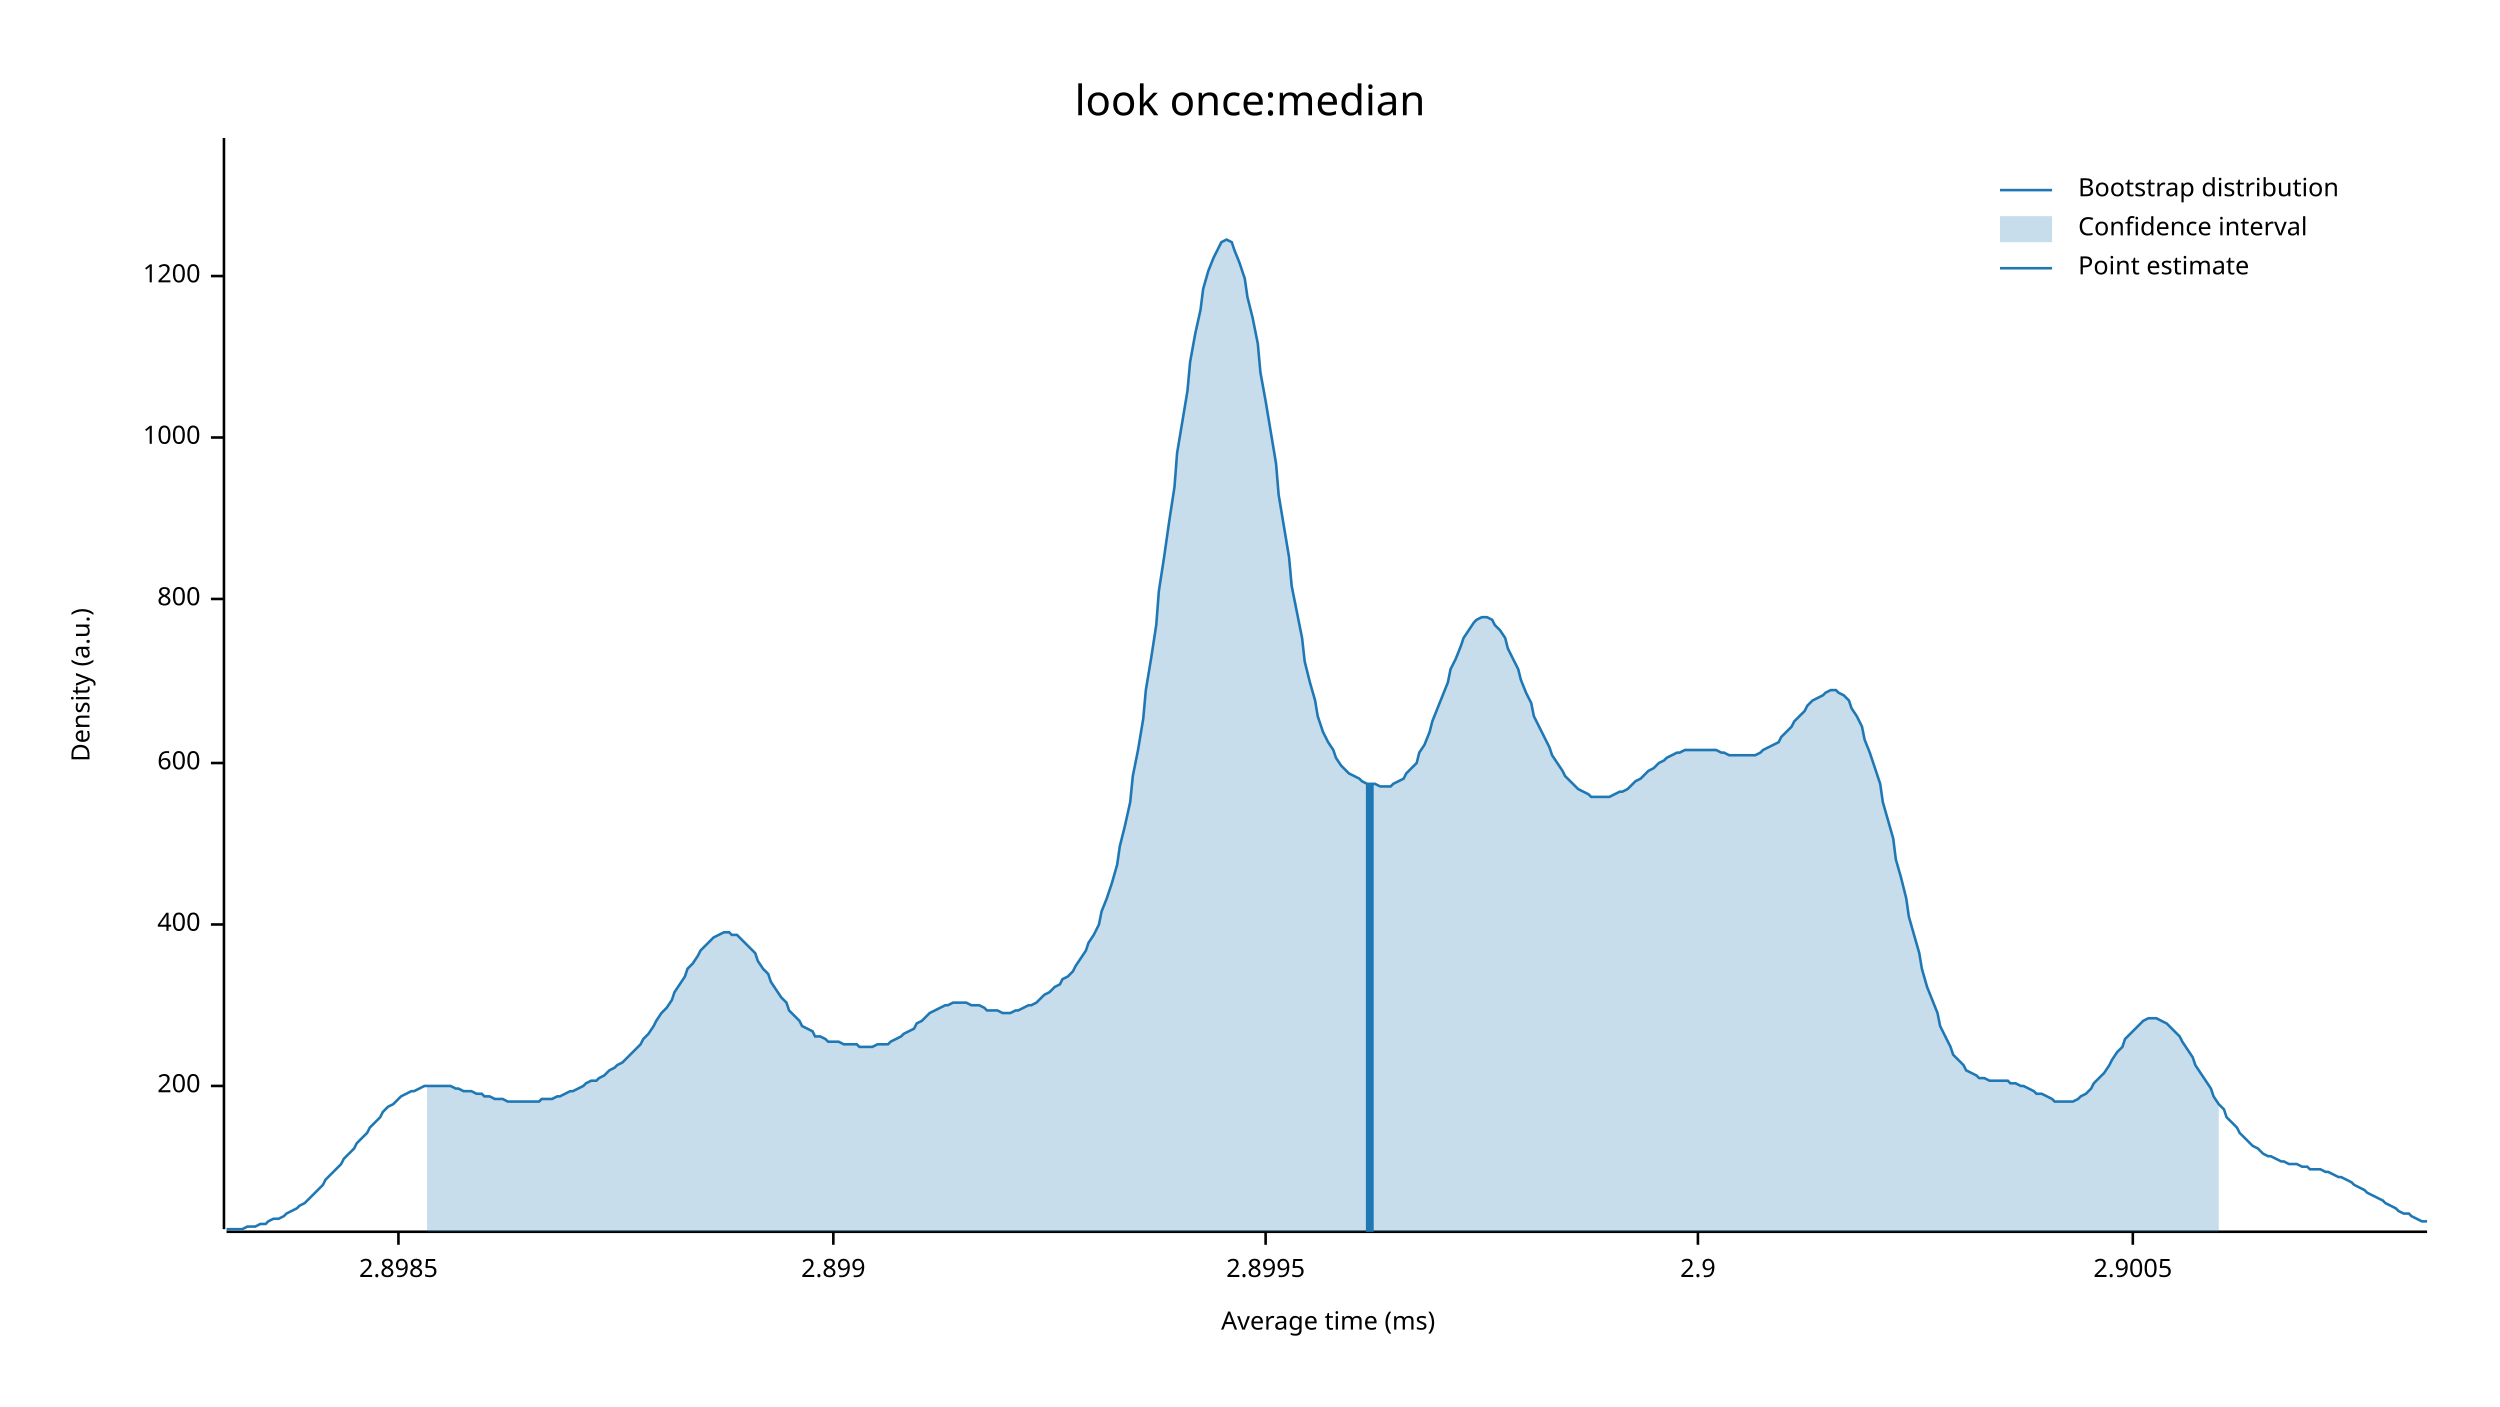
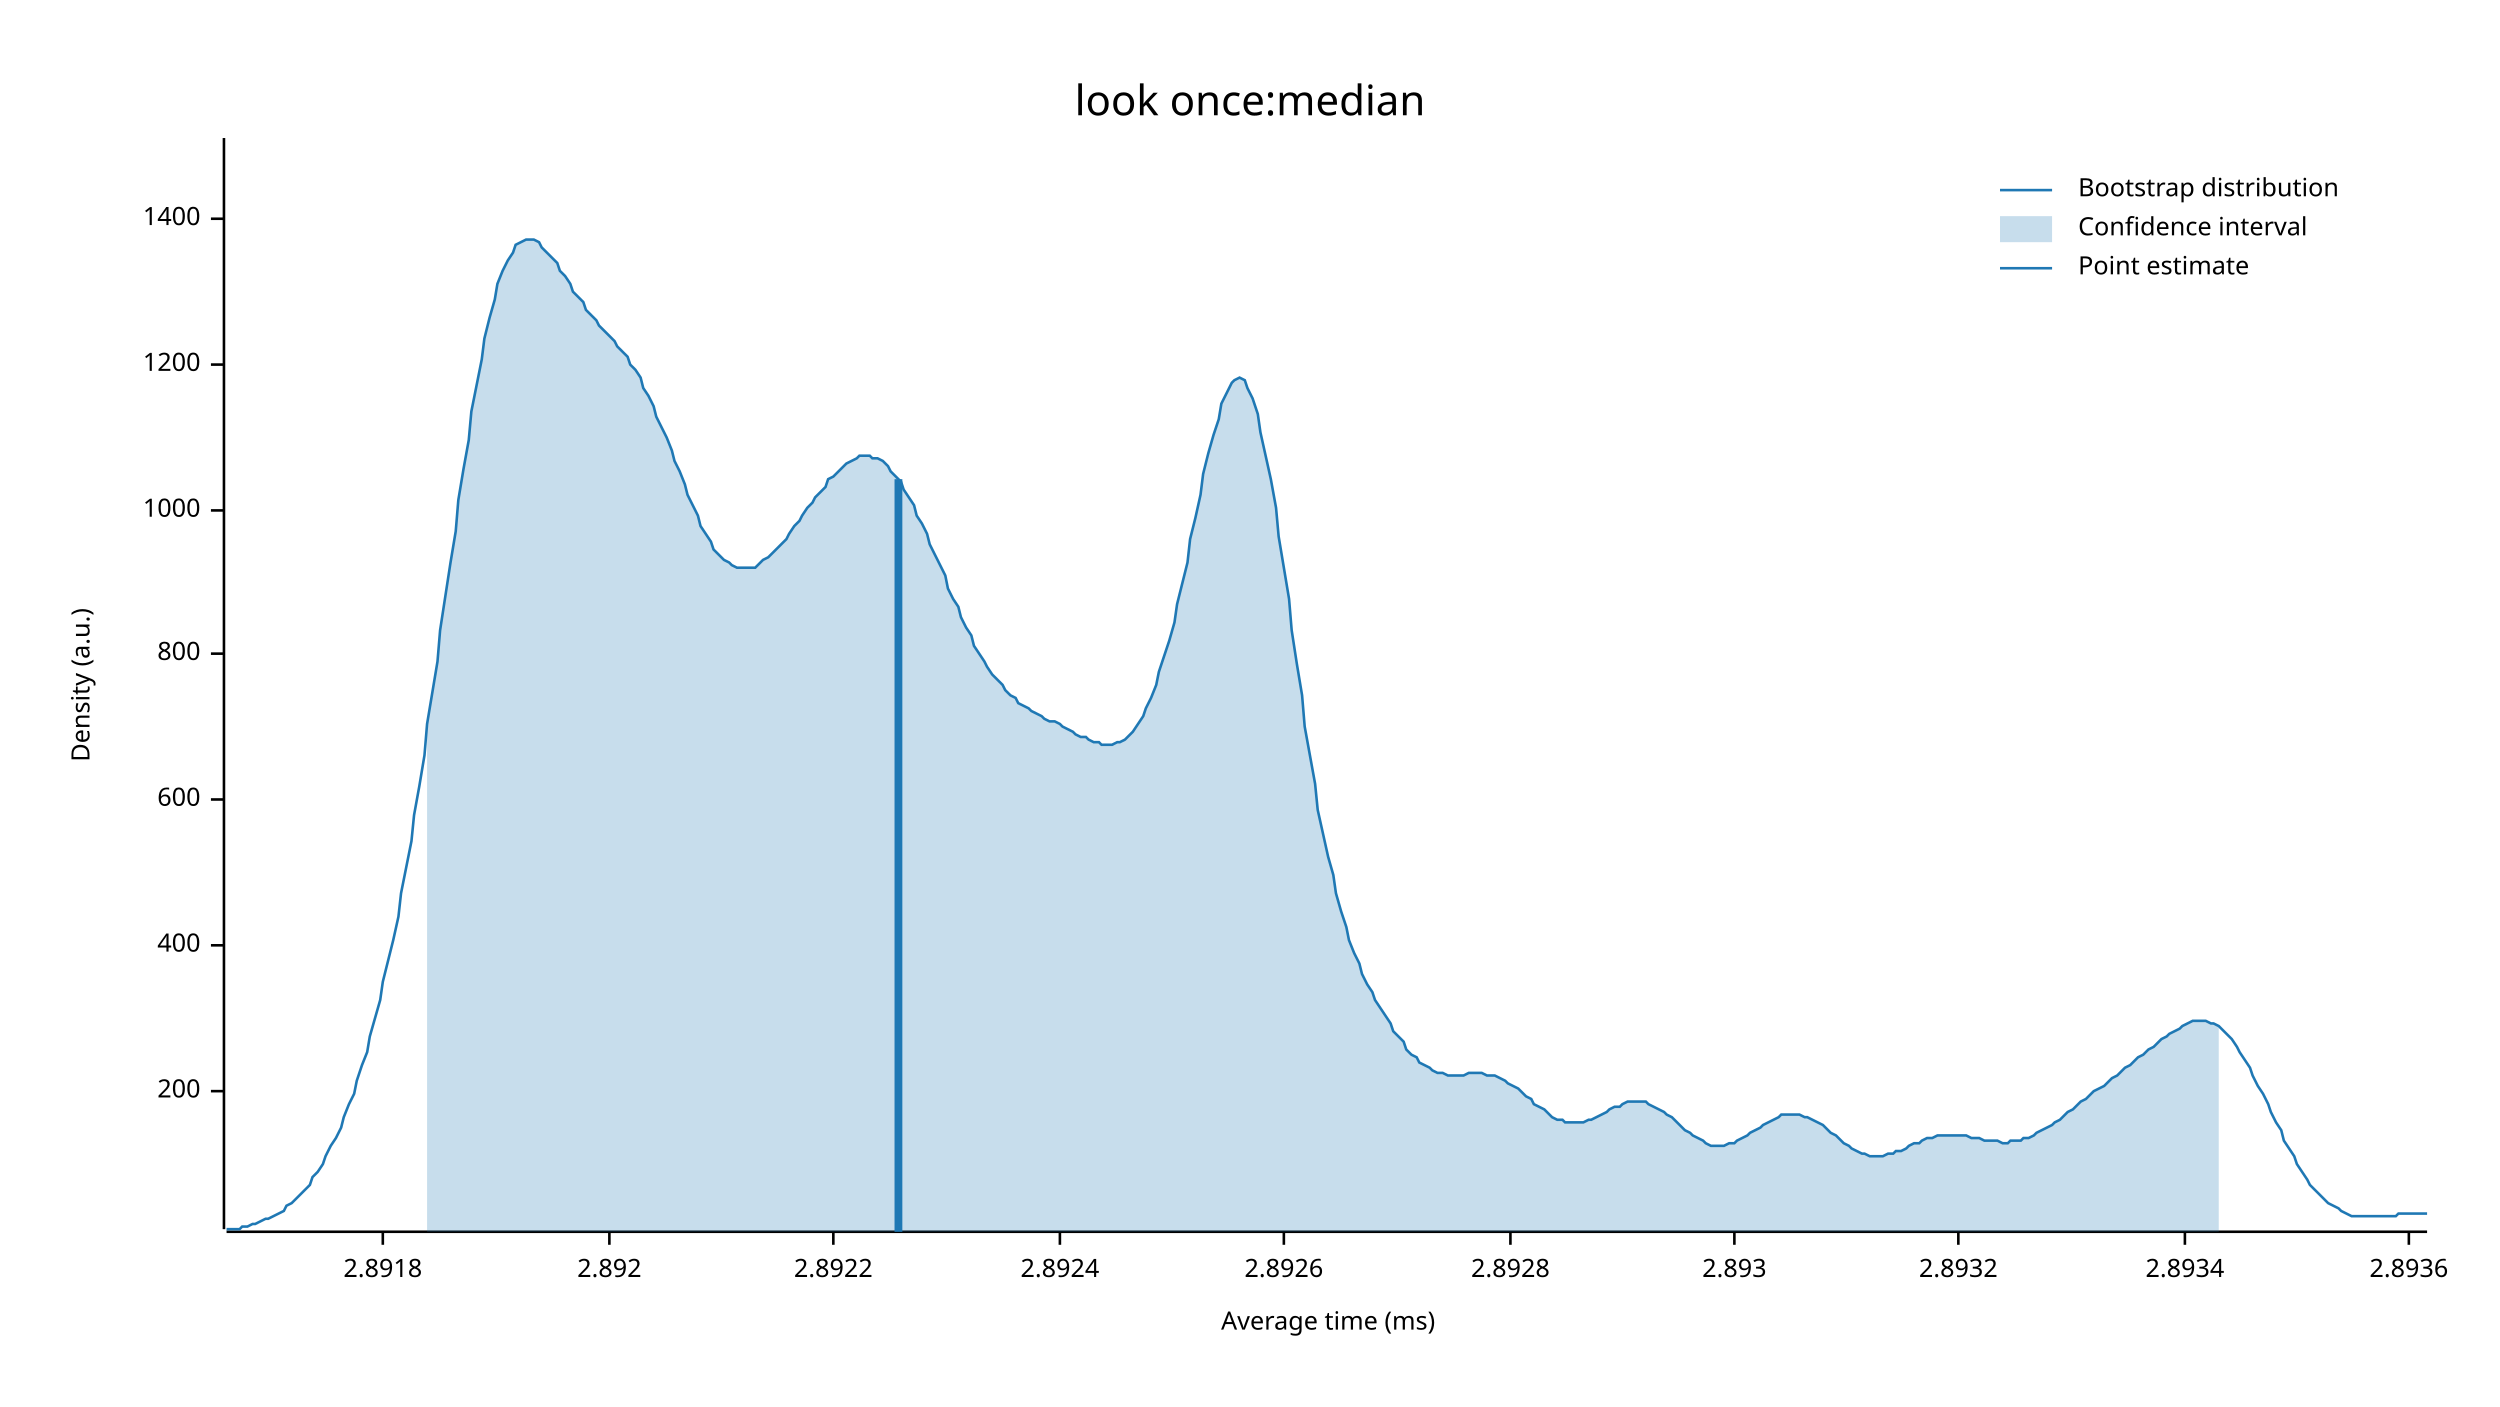
<svg xmlns="http://www.w3.org/2000/svg" width="960" height="540" viewBox="0 0 960 540">
  <text x="480" y="32" dy="0.76em" text-anchor="middle" font-family="sans-serif" font-size="16.129" opacity="1" fill="#000000">
look once:median
</text>
  <text x="27" y="263" dy="0.76em" text-anchor="middle" font-family="sans-serif" font-size="9.677" opacity="1" fill="#000000" transform="rotate(270, 27, 263)">
Density (a.u.)
</text>
  <text x="510" y="513" dy="-0.5ex" text-anchor="middle" font-family="sans-serif" font-size="9.677" opacity="1" fill="#000000">
Average time (ms)
</text>
  <polyline fill="none" opacity="1" stroke="#000000" stroke-width="1" points="86,53 86,472 " />
-   <text x="77" y="417" dy="0.5ex" text-anchor="end" font-family="sans-serif" font-size="9.677" opacity="1" fill="#000000">
+   <text x="77" y="419" dy="0.5ex" text-anchor="end" font-family="sans-serif" font-size="9.677" opacity="1" fill="#000000">
200
</text>
-   <polyline fill="none" opacity="1" stroke="#000000" stroke-width="1" points="81,417 86,417 " />
-   <text x="77" y="355" dy="0.5ex" text-anchor="end" font-family="sans-serif" font-size="9.677" opacity="1" fill="#000000">
+   <polyline fill="none" opacity="1" stroke="#000000" stroke-width="1" points="81,419 86,419 " />
+   <text x="77" y="363" dy="0.5ex" text-anchor="end" font-family="sans-serif" font-size="9.677" opacity="1" fill="#000000">
400
</text>
-   <polyline fill="none" opacity="1" stroke="#000000" stroke-width="1" points="81,355 86,355 " />
-   <text x="77" y="293" dy="0.5ex" text-anchor="end" font-family="sans-serif" font-size="9.677" opacity="1" fill="#000000">
+   <polyline fill="none" opacity="1" stroke="#000000" stroke-width="1" points="81,363 86,363 " />
+   <text x="77" y="307" dy="0.5ex" text-anchor="end" font-family="sans-serif" font-size="9.677" opacity="1" fill="#000000">
600
</text>
-   <polyline fill="none" opacity="1" stroke="#000000" stroke-width="1" points="81,293 86,293 " />
-   <text x="77" y="230" dy="0.5ex" text-anchor="end" font-family="sans-serif" font-size="9.677" opacity="1" fill="#000000">
+   <polyline fill="none" opacity="1" stroke="#000000" stroke-width="1" points="81,307 86,307 " />
+   <text x="77" y="251" dy="0.5ex" text-anchor="end" font-family="sans-serif" font-size="9.677" opacity="1" fill="#000000">
800
</text>
-   <polyline fill="none" opacity="1" stroke="#000000" stroke-width="1" points="81,230 86,230 " />
-   <text x="77" y="168" dy="0.5ex" text-anchor="end" font-family="sans-serif" font-size="9.677" opacity="1" fill="#000000">
+   <polyline fill="none" opacity="1" stroke="#000000" stroke-width="1" points="81,251 86,251 " />
+   <text x="77" y="196" dy="0.5ex" text-anchor="end" font-family="sans-serif" font-size="9.677" opacity="1" fill="#000000">
1000
</text>
-   <polyline fill="none" opacity="1" stroke="#000000" stroke-width="1" points="81,168 86,168 " />
-   <text x="77" y="106" dy="0.5ex" text-anchor="end" font-family="sans-serif" font-size="9.677" opacity="1" fill="#000000">
+   <polyline fill="none" opacity="1" stroke="#000000" stroke-width="1" points="81,196 86,196 " />
+   <text x="77" y="140" dy="0.5ex" text-anchor="end" font-family="sans-serif" font-size="9.677" opacity="1" fill="#000000">
1200
</text>
-   <polyline fill="none" opacity="1" stroke="#000000" stroke-width="1" points="81,106 86,106 " />
+   <polyline fill="none" opacity="1" stroke="#000000" stroke-width="1" points="81,140 86,140 " />
+   <text x="77" y="84" dy="0.5ex" text-anchor="end" font-family="sans-serif" font-size="9.677" opacity="1" fill="#000000">
+ 1400
+ </text>
+   <polyline fill="none" opacity="1" stroke="#000000" stroke-width="1" points="81,84 86,84 " />
  <polyline fill="none" opacity="1" stroke="#000000" stroke-width="1" points="87,473 932,473 " />
-   <text x="153" y="483" dy="0.76em" text-anchor="middle" font-family="sans-serif" font-size="9.677" opacity="1" fill="#000000">
- 2.8985
+   <text x="147" y="483" dy="0.76em" text-anchor="middle" font-family="sans-serif" font-size="9.677" opacity="1" fill="#000000">
+ 2.8918
</text>
-   <polyline fill="none" opacity="1" stroke="#000000" stroke-width="1" points="153,473 153,478 " />
+   <polyline fill="none" opacity="1" stroke="#000000" stroke-width="1" points="147,473 147,478 " />
+   <text x="234" y="483" dy="0.76em" text-anchor="middle" font-family="sans-serif" font-size="9.677" opacity="1" fill="#000000">
+ 2.892
+ </text>
+   <polyline fill="none" opacity="1" stroke="#000000" stroke-width="1" points="234,473 234,478 " />
  <text x="320" y="483" dy="0.76em" text-anchor="middle" font-family="sans-serif" font-size="9.677" opacity="1" fill="#000000">
- 2.899
+ 2.8922
</text>
  <polyline fill="none" opacity="1" stroke="#000000" stroke-width="1" points="320,473 320,478 " />
-   <text x="486" y="483" dy="0.76em" text-anchor="middle" font-family="sans-serif" font-size="9.677" opacity="1" fill="#000000">
- 2.8995
+   <text x="407" y="483" dy="0.76em" text-anchor="middle" font-family="sans-serif" font-size="9.677" opacity="1" fill="#000000">
+ 2.8924
</text>
-   <polyline fill="none" opacity="1" stroke="#000000" stroke-width="1" points="486,473 486,478 " />
-   <text x="652" y="483" dy="0.76em" text-anchor="middle" font-family="sans-serif" font-size="9.677" opacity="1" fill="#000000">
- 2.9
+   <polyline fill="none" opacity="1" stroke="#000000" stroke-width="1" points="407,473 407,478 " />
+   <text x="493" y="483" dy="0.76em" text-anchor="middle" font-family="sans-serif" font-size="9.677" opacity="1" fill="#000000">
+ 2.8926
</text>
-   <polyline fill="none" opacity="1" stroke="#000000" stroke-width="1" points="652,473 652,478 " />
-   <text x="819" y="483" dy="0.76em" text-anchor="middle" font-family="sans-serif" font-size="9.677" opacity="1" fill="#000000">
- 2.9005
+   <polyline fill="none" opacity="1" stroke="#000000" stroke-width="1" points="493,473 493,478 " />
+   <text x="580" y="483" dy="0.76em" text-anchor="middle" font-family="sans-serif" font-size="9.677" opacity="1" fill="#000000">
+ 2.8928
</text>
-   <polyline fill="none" opacity="1" stroke="#000000" stroke-width="1" points="819,473 819,478 " />
-   <polyline fill="none" opacity="1" stroke="#1F78B4" stroke-width="1" points="87,472 88,472 90,472 92,472 93,472 95,471 97,471 98,471 100,470 102,470 103,469 105,468 107,468 109,467 110,466 112,465 114,464 115,463 117,462 119,460 120,459 122,457 124,455 125,453 127,451 129,449 131,447 132,445 134,443 136,441 137,439 139,437 141,435 142,433 144,431 146,429 147,427 149,425 151,424 153,422 154,421 156,420 158,419 159,419 161,418 163,417 164,417 166,417 168,417 169,417 171,417 173,417 175,418 176,418 178,419 180,419 181,419 183,420 185,420 186,421 188,421 190,422 191,422 193,422 195,423 197,423 198,423 200,423 202,423 203,423 205,423 207,423 208,422 210,422 212,422 214,421 215,421 217,420 219,419 220,419 222,418 224,417 225,416 227,415 229,415 230,414 232,413 234,411 236,410 237,409 239,408 241,406 242,405 244,403 246,401 247,399 249,397 251,394 252,392 254,389 256,387 258,384 259,381 261,378 263,375 264,372 266,370 268,367 269,365 271,363 273,361 274,360 276,359 278,358 280,358 281,359 283,359 285,361 286,362 288,364 290,366 291,369 293,372 295,374 296,377 298,380 300,383 302,385 303,388 305,390 307,392 308,394 310,395 312,396 313,398 315,398 317,399 318,400 320,400 322,400 324,401 325,401 327,401 329,401 330,402 332,402 334,402 335,402 337,401 339,401 341,401 342,400 344,399 346,398 347,397 349,396 351,395 352,393 354,392 356,390 357,389 359,388 361,387 363,386 364,386 366,385 368,385 369,385 371,385 373,386 374,386 376,386 378,387 379,388 381,388 383,388 385,389 386,389 388,389 390,388 391,388 393,387 395,386 396,386 398,385 400,383 401,382 403,381 405,379 407,378 408,376 410,375 412,373 413,371 415,368 417,365 418,362 420,359 422,355 423,350 425,345 427,339 429,332 430,325 432,317 434,308 435,298 437,288 439,276 440,265 442,253 444,240 445,227 447,214 449,200 451,187 452,174 454,162 456,150 457,139 459,128 461,119 462,111 464,104 466,99 468,95 469,93 471,92 473,93 474,96 476,101 478,107 479,114 481,122 483,132 484,143 486,154 488,166 490,178 491,190 493,202 495,214 496,225 498,235 500,245 501,254 503,262 505,269 506,275 508,281 510,285 512,288 513,291 515,294 517,296 518,297 520,298 522,299 523,300 525,301 527,301 528,301 530,302 532,302 534,302 535,301 537,300 539,299 540,297 542,295 544,293 545,289 547,286 549,281 550,277 552,272 554,267 556,262 557,257 559,253 561,248 562,245 564,242 566,239 567,238 569,237 571,237 573,238 574,240 576,242 578,245 579,249 581,253 583,257 584,261 586,266 588,270 589,275 591,279 593,283 595,287 596,290 598,293 600,296 601,298 603,300 605,302 606,303 608,304 610,305 611,306 613,306 615,306 617,306 618,306 620,305 622,304 623,304 625,303 627,301 628,300 630,299 632,297 633,296 635,295 637,293 639,292 640,291 642,290 644,289 645,289 647,288 649,288 650,288 652,288 654,288 655,288 657,288 659,288 661,289 662,289 664,290 666,290 667,290 669,290 671,290 672,290 674,290 676,289 677,288 679,287 681,286 683,285 684,283 686,281 688,279 689,277 691,275 693,273 694,271 696,269 698,268 700,267 701,266 703,265 705,265 706,266 708,267 710,269 711,272 713,275 715,279 716,284 718,289 720,295 722,301 723,308 725,315 727,322 728,330 730,337 732,345 733,352 735,359 737,366 738,372 740,379 742,384 744,389 745,394 747,398 749,402 750,405 752,407 754,409 755,411 757,412 759,413 760,414 762,414 764,415 766,415 767,415 769,415 771,415 772,416 774,416 776,417 777,417 779,418 781,419 782,420 784,420 786,421 788,422 789,423 791,423 793,423 794,423 796,423 798,422 799,421 801,420 803,418 804,416 806,414 808,412 810,409 811,407 813,404 815,402 816,399 818,397 820,395 821,394 823,392 825,391 827,391 828,391 830,392 832,393 833,394 835,396 837,398 838,400 840,403 842,406 843,409 845,412 847,415 849,418 850,421 852,424 854,426 855,429 857,431 859,433 860,435 862,437 864,439 865,440 867,441 869,443 871,444 872,444 874,445 876,446 877,446 879,447 881,447 882,447 884,448 886,448 887,449 889,449 891,449 893,450 894,450 896,451 898,452 899,452 901,453 903,454 904,455 906,456 908,457 909,458 911,459 913,460 915,461 916,462 918,463 920,464 921,465 923,466 925,466 926,467 928,468 930,469 932,469 " />
-   <polygon opacity="0.25" fill="#1F78B4" points="164,417 166,417 168,417 169,417 171,417 173,417 175,418 176,418 178,419 180,419 181,419 183,420 185,420 186,421 188,421 190,422 191,422 193,422 195,423 197,423 198,423 200,423 202,423 203,423 205,423 207,423 208,422 210,422 212,422 214,421 215,421 217,420 219,419 220,419 222,418 224,417 225,416 227,415 229,415 230,414 232,413 234,411 236,410 237,409 239,408 241,406 242,405 244,403 246,401 247,399 249,397 251,394 252,392 254,389 256,387 258,384 259,381 261,378 263,375 264,372 266,370 268,367 269,365 271,363 273,361 274,360 276,359 278,358 280,358 281,359 283,359 285,361 286,362 288,364 290,366 291,369 293,372 295,374 296,377 298,380 300,383 302,385 303,388 305,390 307,392 308,394 310,395 312,396 313,398 315,398 317,399 318,400 320,400 322,400 324,401 325,401 327,401 329,401 330,402 332,402 334,402 335,402 337,401 339,401 341,401 342,400 344,399 346,398 347,397 349,396 351,395 352,393 354,392 356,390 357,389 359,388 361,387 363,386 364,386 366,385 368,385 369,385 371,385 373,386 374,386 376,386 378,387 379,388 381,388 383,388 385,389 386,389 388,389 390,388 391,388 393,387 395,386 396,386 398,385 400,383 401,382 403,381 405,379 407,378 408,376 410,375 412,373 413,371 415,368 417,365 418,362 420,359 422,355 423,350 425,345 427,339 429,332 430,325 432,317 434,308 435,298 437,288 439,276 440,265 442,253 444,240 445,227 447,214 449,200 451,187 452,174 454,162 456,150 457,139 459,128 461,119 462,111 464,104 466,99 468,95 469,93 471,92 473,93 474,96 476,101 478,107 479,114 481,122 483,132 484,143 486,154 488,166 490,178 491,190 493,202 495,214 496,225 498,235 500,245 501,254 503,262 505,269 506,275 508,281 510,285 512,288 513,291 515,294 517,296 518,297 520,298 522,299 523,300 525,301 527,301 528,301 530,302 532,302 534,302 535,301 537,300 539,299 540,297 542,295 544,293 545,289 547,286 549,281 550,277 552,272 554,267 556,262 557,257 559,253 561,248 562,245 564,242 566,239 567,238 569,237 571,237 573,238 574,240 576,242 578,245 579,249 581,253 583,257 584,261 586,266 588,270 589,275 591,279 593,283 595,287 596,290 598,293 600,296 601,298 603,300 605,302 606,303 608,304 610,305 611,306 613,306 615,306 617,306 618,306 620,305 622,304 623,304 625,303 627,301 628,300 630,299 632,297 633,296 635,295 637,293 639,292 640,291 642,290 644,289 645,289 647,288 649,288 650,288 652,288 654,288 655,288 657,288 659,288 661,289 662,289 664,290 666,290 667,290 669,290 671,290 672,290 674,290 676,289 677,288 679,287 681,286 683,285 684,283 686,281 688,279 689,277 691,275 693,273 694,271 696,269 698,268 700,267 701,266 703,265 705,265 706,266 708,267 710,269 711,272 713,275 715,279 716,284 718,289 720,295 722,301 723,308 725,315 727,322 728,330 730,337 732,345 733,352 735,359 737,366 738,372 740,379 742,384 744,389 745,394 747,398 749,402 750,405 752,407 754,409 755,411 757,412 759,413 760,414 762,414 764,415 766,415 767,415 769,415 771,415 772,416 774,416 776,417 777,417 779,418 781,419 782,420 784,420 786,421 788,422 789,423 791,423 793,423 794,423 796,423 798,422 799,421 801,420 803,418 804,416 806,414 808,412 810,409 811,407 813,404 815,402 816,399 818,397 820,395 821,394 823,392 825,391 827,391 828,391 830,392 832,393 833,394 835,396 837,398 838,400 840,403 842,406 843,409 845,412 847,415 849,418 850,421 852,424 852,473 164,473 " />
-   <polyline fill="none" opacity="1" stroke="#1F78B4" stroke-width="3" points="526,473 526,301 " />
+   <polyline fill="none" opacity="1" stroke="#000000" stroke-width="1" points="580,473 580,478 " />
+   <text x="666" y="483" dy="0.76em" text-anchor="middle" font-family="sans-serif" font-size="9.677" opacity="1" fill="#000000">
+ 2.893
+ </text>
+   <polyline fill="none" opacity="1" stroke="#000000" stroke-width="1" points="666,473 666,478 " />
+   <text x="752" y="483" dy="0.76em" text-anchor="middle" font-family="sans-serif" font-size="9.677" opacity="1" fill="#000000">
+ 2.8932
+ </text>
+   <polyline fill="none" opacity="1" stroke="#000000" stroke-width="1" points="752,473 752,478 " />
+   <text x="839" y="483" dy="0.76em" text-anchor="middle" font-family="sans-serif" font-size="9.677" opacity="1" fill="#000000">
+ 2.8934
+ </text>
+   <polyline fill="none" opacity="1" stroke="#000000" stroke-width="1" points="839,473 839,478 " />
+   <text x="925" y="483" dy="0.76em" text-anchor="middle" font-family="sans-serif" font-size="9.677" opacity="1" fill="#000000">
+ 2.8936
+ </text>
+   <polyline fill="none" opacity="1" stroke="#000000" stroke-width="1" points="925,473 925,478 " />
+   <polyline fill="none" opacity="1" stroke="#1F78B4" stroke-width="1" points="87,472 88,472 90,472 92,472 93,471 95,471 97,470 98,470 100,469 102,468 103,468 105,467 107,466 109,465 110,463 112,462 114,460 115,459 117,457 119,455 120,452 122,450 124,447 125,444 127,440 129,437 131,433 132,429 134,424 136,420 137,415 139,409 141,404 142,398 144,391 146,384 147,377 149,369 151,361 153,352 154,343 156,333 158,323 159,313 161,302 163,290 164,278 166,266 168,254 169,242 171,229 173,216 175,204 176,192 178,180 180,169 181,158 183,148 185,138 186,130 188,122 190,115 191,109 193,104 195,100 197,97 198,94 200,93 202,92 203,92 205,92 207,93 208,95 210,97 212,99 214,101 215,104 217,106 219,109 220,112 222,114 224,116 225,119 227,121 229,123 230,125 232,127 234,129 236,131 237,133 239,135 241,137 242,140 244,142 246,145 247,149 249,152 251,156 252,160 254,164 256,168 258,173 259,177 261,181 263,186 264,190 266,194 268,198 269,202 271,205 273,208 274,211 276,213 278,215 280,216 281,217 283,218 285,218 286,218 288,218 290,218 291,217 293,215 295,214 296,213 298,211 300,209 302,207 303,205 305,202 307,200 308,198 310,195 312,193 313,191 315,189 317,187 318,184 320,183 322,181 324,179 325,178 327,177 329,176 330,175 332,175 334,175 335,176 337,176 339,177 341,179 342,181 344,183 346,185 347,188 349,191 351,194 352,198 354,201 356,205 357,209 359,213 361,217 363,221 364,226 366,230 368,233 369,237 371,241 373,244 374,248 376,251 378,254 379,256 381,259 383,261 385,263 386,265 388,267 390,268 391,270 393,271 395,272 396,273 398,274 400,275 401,276 403,277 405,277 407,278 408,279 410,280 412,281 413,282 415,283 417,283 418,284 420,285 422,285 423,286 425,286 427,286 429,285 430,285 432,284 434,282 435,281 437,278 439,275 440,272 442,268 444,263 445,258 447,252 449,246 451,239 452,232 454,224 456,216 457,207 459,199 461,190 462,182 464,174 466,167 468,161 469,155 471,151 473,147 474,146 476,145 478,146 479,149 481,153 483,159 484,166 486,175 488,184 490,195 491,206 493,218 495,230 496,242 498,255 500,267 501,279 503,290 505,301 506,311 508,320 510,329 512,336 513,343 515,350 517,356 518,361 520,366 522,370 523,374 525,378 527,381 528,384 530,387 532,390 534,393 535,396 537,398 539,400 540,403 542,405 544,406 545,408 547,409 549,410 550,411 552,412 554,412 556,413 557,413 559,413 561,413 562,413 564,412 566,412 567,412 569,412 571,413 573,413 574,413 576,414 578,415 579,416 581,417 583,418 584,419 586,421 588,422 589,424 591,425 593,426 595,428 596,429 598,430 600,430 601,431 603,431 605,431 606,431 608,431 610,430 611,430 613,429 615,428 617,427 618,426 620,425 622,425 623,424 625,423 627,423 628,423 630,423 632,423 633,424 635,425 637,426 639,427 640,428 642,429 644,431 645,432 647,434 649,435 650,436 652,437 654,438 655,439 657,440 659,440 661,440 662,440 664,439 666,439 667,438 669,437 671,436 672,435 674,434 676,433 677,432 679,431 681,430 683,429 684,428 686,428 688,428 689,428 691,428 693,429 694,429 696,430 698,431 700,432 701,433 703,435 705,436 706,437 708,439 710,440 711,441 713,442 715,443 716,443 718,444 720,444 722,444 723,444 725,443 727,443 728,442 730,442 732,441 733,440 735,439 737,439 738,438 740,437 742,437 744,436 745,436 747,436 749,436 750,436 752,436 754,436 755,436 757,437 759,437 760,437 762,438 764,438 766,438 767,438 769,439 771,439 772,438 774,438 776,438 777,437 779,437 781,436 782,435 784,434 786,433 788,432 789,431 791,430 793,428 794,427 796,426 798,424 799,423 801,422 803,420 804,419 806,418 808,417 810,415 811,414 813,413 815,411 816,410 818,409 820,407 821,406 823,405 825,403 827,402 828,401 830,399 832,398 833,397 835,396 837,395 838,394 840,393 842,392 843,392 845,392 847,392 849,393 850,393 852,394 854,396 855,397 857,399 859,402 860,404 862,407 864,410 865,413 867,417 869,420 871,424 872,427 874,431 876,434 877,438 879,441 881,444 882,447 884,450 886,453 887,455 889,457 891,459 893,461 894,462 896,463 898,464 899,465 901,466 903,467 904,467 906,467 908,467 909,467 911,467 913,467 915,467 916,467 918,467 920,467 921,466 923,466 925,466 926,466 928,466 930,466 932,466 " />
+   <polygon opacity="0.25" fill="#1F78B4" points="164,278 166,266 168,254 169,242 171,229 173,216 175,204 176,192 178,180 180,169 181,158 183,148 185,138 186,130 188,122 190,115 191,109 193,104 195,100 197,97 198,94 200,93 202,92 203,92 205,92 207,93 208,95 210,97 212,99 214,101 215,104 217,106 219,109 220,112 222,114 224,116 225,119 227,121 229,123 230,125 232,127 234,129 236,131 237,133 239,135 241,137 242,140 244,142 246,145 247,149 249,152 251,156 252,160 254,164 256,168 258,173 259,177 261,181 263,186 264,190 266,194 268,198 269,202 271,205 273,208 274,211 276,213 278,215 280,216 281,217 283,218 285,218 286,218 288,218 290,218 291,217 293,215 295,214 296,213 298,211 300,209 302,207 303,205 305,202 307,200 308,198 310,195 312,193 313,191 315,189 317,187 318,184 320,183 322,181 324,179 325,178 327,177 329,176 330,175 332,175 334,175 335,176 337,176 339,177 341,179 342,181 344,183 346,185 347,188 349,191 351,194 352,198 354,201 356,205 357,209 359,213 361,217 363,221 364,226 366,230 368,233 369,237 371,241 373,244 374,248 376,251 378,254 379,256 381,259 383,261 385,263 386,265 388,267 390,268 391,270 393,271 395,272 396,273 398,274 400,275 401,276 403,277 405,277 407,278 408,279 410,280 412,281 413,282 415,283 417,283 418,284 420,285 422,285 423,286 425,286 427,286 429,285 430,285 432,284 434,282 435,281 437,278 439,275 440,272 442,268 444,263 445,258 447,252 449,246 451,239 452,232 454,224 456,216 457,207 459,199 461,190 462,182 464,174 466,167 468,161 469,155 471,151 473,147 474,146 476,145 478,146 479,149 481,153 483,159 484,166 486,175 488,184 490,195 491,206 493,218 495,230 496,242 498,255 500,267 501,279 503,290 505,301 506,311 508,320 510,329 512,336 513,343 515,350 517,356 518,361 520,366 522,370 523,374 525,378 527,381 528,384 530,387 532,390 534,393 535,396 537,398 539,400 540,403 542,405 544,406 545,408 547,409 549,410 550,411 552,412 554,412 556,413 557,413 559,413 561,413 562,413 564,412 566,412 567,412 569,412 571,413 573,413 574,413 576,414 578,415 579,416 581,417 583,418 584,419 586,421 588,422 589,424 591,425 593,426 595,428 596,429 598,430 600,430 601,431 603,431 605,431 606,431 608,431 610,430 611,430 613,429 615,428 617,427 618,426 620,425 622,425 623,424 625,423 627,423 628,423 630,423 632,423 633,424 635,425 637,426 639,427 640,428 642,429 644,431 645,432 647,434 649,435 650,436 652,437 654,438 655,439 657,440 659,440 661,440 662,440 664,439 666,439 667,438 669,437 671,436 672,435 674,434 676,433 677,432 679,431 681,430 683,429 684,428 686,428 688,428 689,428 691,428 693,429 694,429 696,430 698,431 700,432 701,433 703,435 705,436 706,437 708,439 710,440 711,441 713,442 715,443 716,443 718,444 720,444 722,444 723,444 725,443 727,443 728,442 730,442 732,441 733,440 735,439 737,439 738,438 740,437 742,437 744,436 745,436 747,436 749,436 750,436 752,436 754,436 755,436 757,437 759,437 760,437 762,438 764,438 766,438 767,438 769,439 771,439 772,438 774,438 776,438 777,437 779,437 781,436 782,435 784,434 786,433 788,432 789,431 791,430 793,428 794,427 796,426 798,424 799,423 801,422 803,420 804,419 806,418 808,417 810,415 811,414 813,413 815,411 816,410 818,409 820,407 821,406 823,405 825,403 827,402 828,401 830,399 832,398 833,397 835,396 837,395 838,394 840,393 842,392 843,392 845,392 847,392 849,393 850,393 852,394 852,473 164,473 " />
+   <polyline fill="none" opacity="1" stroke="#1F78B4" stroke-width="3" points="345,473 345,184 " />
  <text x="798" y="68" dy="0.76em" text-anchor="start" font-family="sans-serif" font-size="9.677" opacity="1" fill="#000000">
Bootstrap distribution
</text>
  <text x="798" y="83" dy="0.76em" text-anchor="start" font-family="sans-serif" font-size="9.677" opacity="1" fill="#000000">
Confidence interval
</text>
  <text x="798" y="98" dy="0.76em" text-anchor="start" font-family="sans-serif" font-size="9.677" opacity="1" fill="#000000">
Point estimate
</text>
  <polyline fill="none" opacity="1" stroke="#1F78B4" stroke-width="1" points="768,73 788,73 " />
  <rect x="768" y="83" width="20" height="10" opacity="0.25" fill="#1F78B4" stroke="none" />
  <polyline fill="none" opacity="1" stroke="#1F78B4" stroke-width="1" points="768,103 788,103 " />
</svg>
